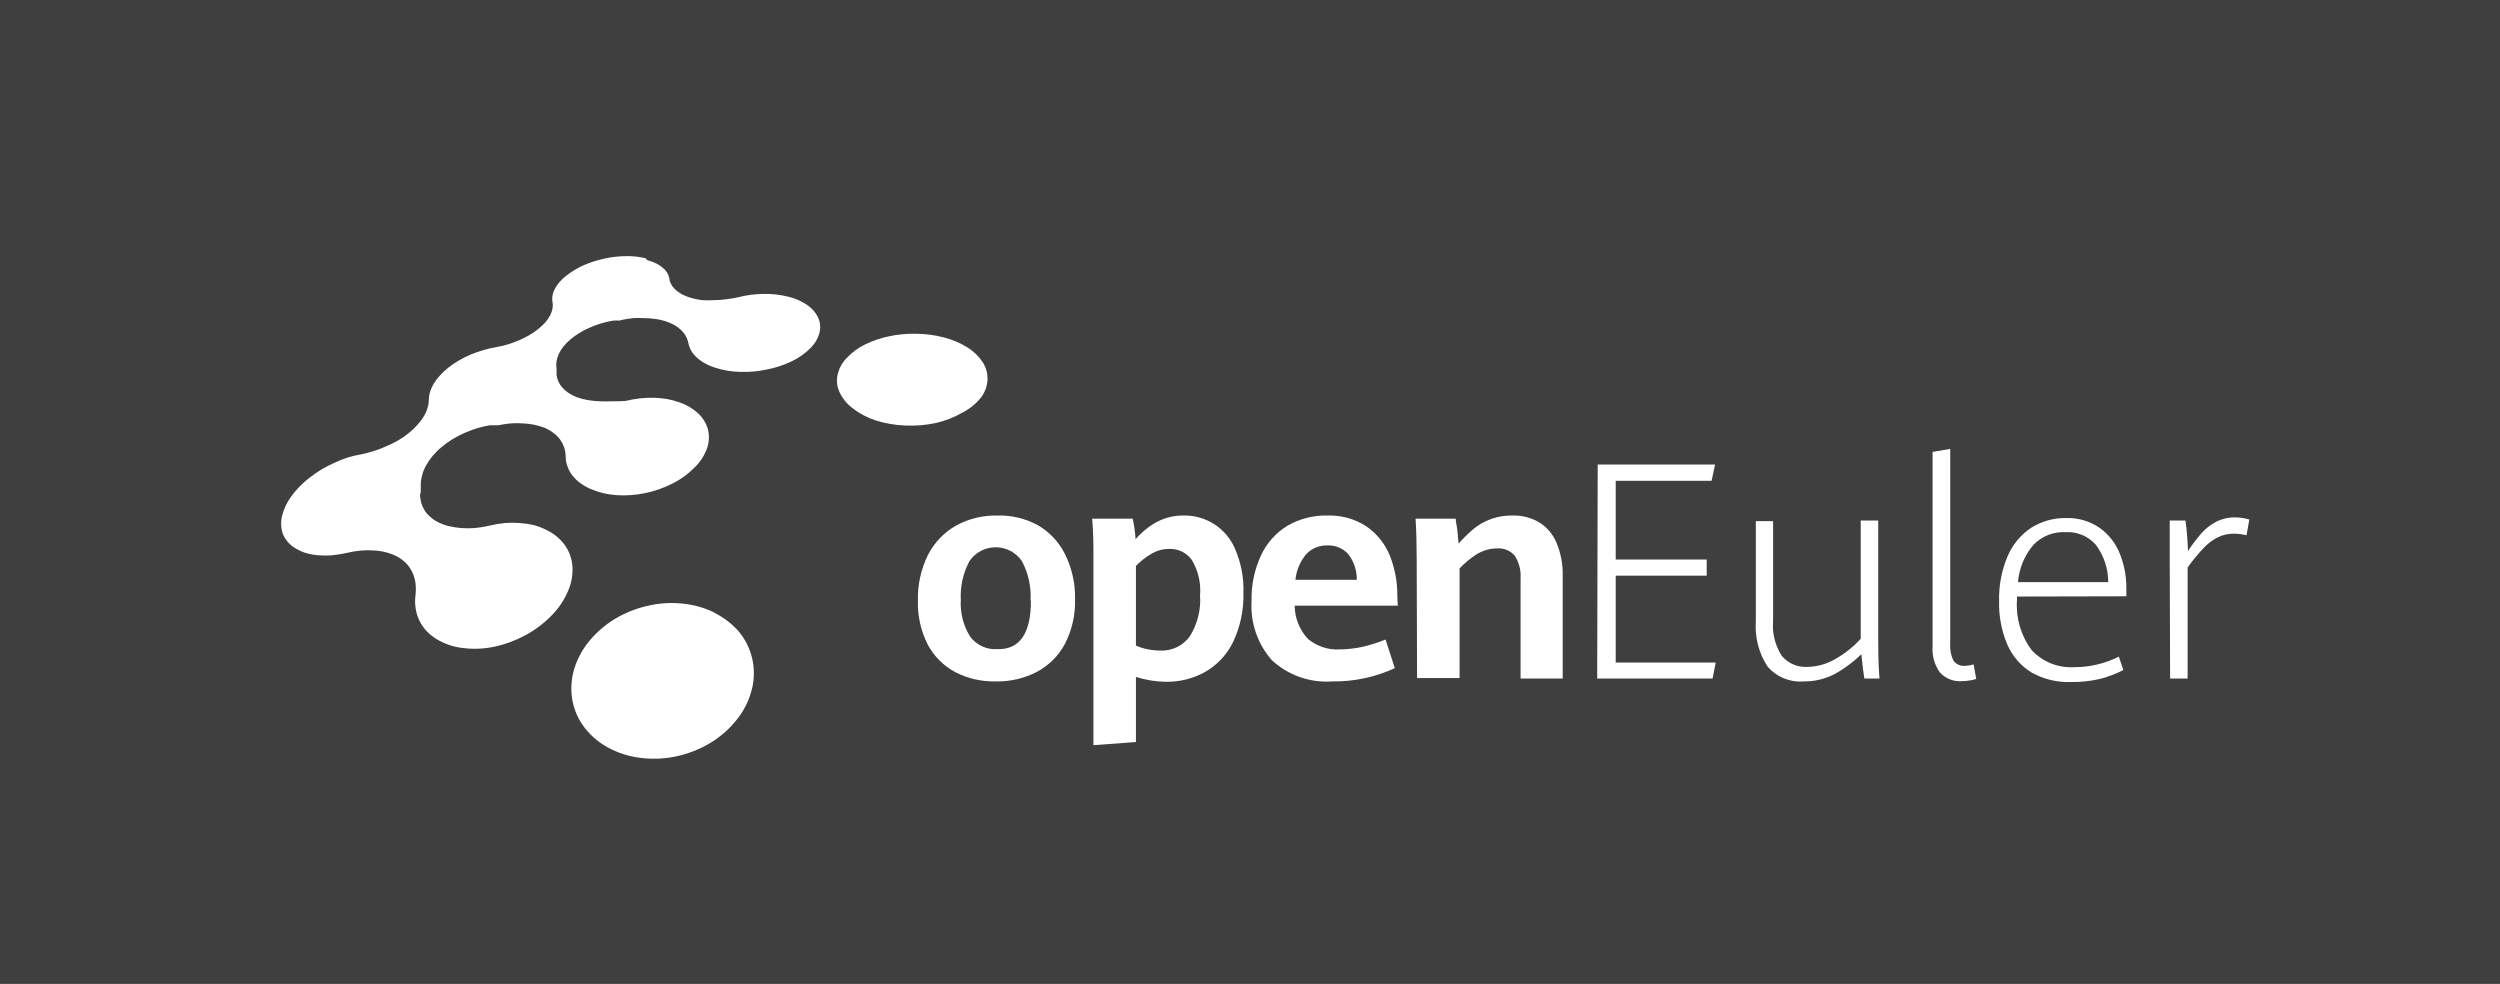
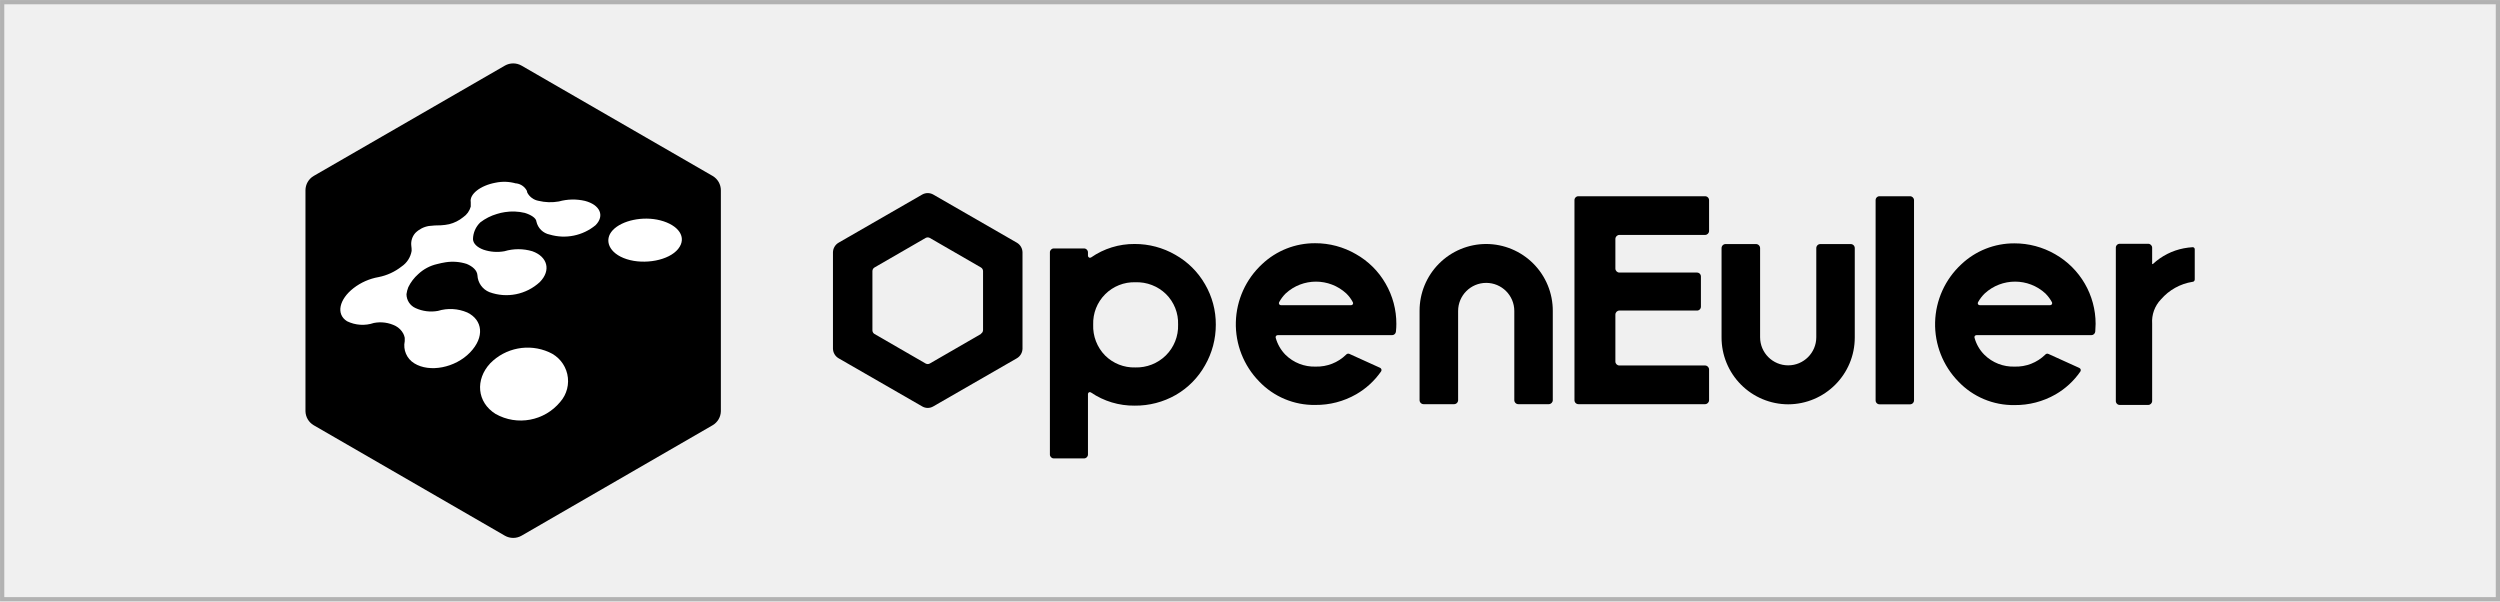
- <svg xmlns="http://www.w3.org/2000/svg" viewBox="0 0 199.99 78.71">
+ <svg xmlns="http://www.w3.org/2000/svg" viewBox="0 0 358.63 86.26">
  <defs>
-     <style>.cls-1{fill:#3f3f3f;}.cls-2{fill:#fff;}</style>
+     <style>.cls-1{fill:none;stroke:#b2b2b2;stroke-miterlimit:10;stroke-width:0.61px;}.cls-2{fill:#fff;}</style>
  </defs>
  <g id="图层_2" data-name="图层 2">
-     <g id="Layer_1" data-name="Layer 1">
-       <rect class="cls-1" width="199.99" height="78.71" />
-       <path class="cls-2" d="M76.44,53.78a5.36,5.36,0,0,1-2.21-2.19,7.26,7.26,0,0,1-.8-3.54,7.83,7.83,0,0,1,.8-3.65,5.65,5.65,0,0,1,2.24-2.35,6.56,6.56,0,0,1,3.3-.81A6.42,6.42,0,0,1,83,42a5.51,5.51,0,0,1,2.18,2.3A7.72,7.72,0,0,1,86,47.92a7.41,7.41,0,0,1-.81,3.59,5.46,5.46,0,0,1-2.25,2.24,6.84,6.84,0,0,1-3.28.76A6.74,6.74,0,0,1,76.44,53.78Zm6-5.73a6,6,0,0,0-.69-3.16,2.54,2.54,0,0,0-4.2,0,5.94,5.94,0,0,0-.69,3.1,5,5,0,0,0,.75,2.94,2.5,2.5,0,0,0,2.16,1Q82.47,52,82.47,48.05Z" />
-       <path class="cls-2" d="M87.47,44.64c0-1,0-2-.1-3.15h3.24a9.94,9.94,0,0,1,.23,1.65,6.12,6.12,0,0,1,1.71-1.39,4.47,4.47,0,0,1,2.13-.51,4.38,4.38,0,0,1,4.12,2.67,8.12,8.12,0,0,1,.67,3.5,8.7,8.7,0,0,1-.8,3.89,5.54,5.54,0,0,1-2.21,2.42,6.21,6.21,0,0,1-3.21.82,8.2,8.2,0,0,1-2.38-.39v5.21l-3.4.25Zm7.7,6.28a5.47,5.47,0,0,0,.83-3.3,4.74,4.74,0,0,0-.66-2.83,2.12,2.12,0,0,0-1.78-.88,2.78,2.78,0,0,0-1.4.36,5.93,5.93,0,0,0-1.29,1v6.37a3.66,3.66,0,0,0,.9.29,4.6,4.6,0,0,0,1,.11A2.76,2.76,0,0,0,95.17,50.92Z" />
-       <path class="cls-2" d="M111.82,48.45h-8.25a3.93,3.93,0,0,0,1.07,2.67,3.63,3.63,0,0,0,2.52.83,8.68,8.68,0,0,0,1.85-.21,12.57,12.57,0,0,0,1.83-.58l.74,2.29a11.55,11.55,0,0,1-5,1.06,6.44,6.44,0,0,1-4.82-1.68,6.55,6.55,0,0,1-1.64-4.76,8.18,8.18,0,0,1,.77-3.67A5.46,5.46,0,0,1,103,42.05a6.1,6.1,0,0,1,3.17-.81,5.4,5.4,0,0,1,3.14.87,5.24,5.24,0,0,1,1.87,2.33,8.51,8.51,0,0,1,.6,3.25Zm-3.28-2.07a3.3,3.3,0,0,0-.69-2.06,2.14,2.14,0,0,0-1.66-.69,2.25,2.25,0,0,0-1.68.68,3.75,3.75,0,0,0-.88,2.07Z" />
-       <path class="cls-2" d="M113.33,44.73q0-1.78-.09-3.24h3.21c0,.26.1.59.14,1s.07.73.09,1a11.14,11.14,0,0,1,1.15-1.14A4.76,4.76,0,0,1,121,41.24a4,4,0,0,1,2.14.55,3.51,3.51,0,0,1,1.38,1.64,6.48,6.48,0,0,1,.49,2.64v8.21h-3.37v-8a3,3,0,0,0-.46-1.82,1.69,1.69,0,0,0-1.4-.59,3.16,3.16,0,0,0-1.59.43,7.08,7.08,0,0,0-1.43,1.17v8.77h-3.4Z" />
-       <path class="cls-2" d="M127.81,37.16h9.39l-.28,1.3h-7.67v6.3h7.28v1.29h-7.28V53h8L137,54.28h-9.23Z" />
-       <path class="cls-2" d="M141.39,53.31a5.85,5.85,0,0,1-.93-3.62v-8h1.38v8a4.44,4.44,0,0,0,.7,2.78,2.46,2.46,0,0,0,2,.88,4.54,4.54,0,0,0,2.31-.65,8.23,8.23,0,0,0,2-1.6V41.64h1.4v9.45c0,.88,0,1.94.1,3.19h-1.21c-.06-.31-.14-1-.24-1.94a10.2,10.2,0,0,1-2.13,1.58,5.27,5.27,0,0,1-2.5.59A3.42,3.42,0,0,1,141.39,53.31Z" />
-       <path class="cls-2" d="M155.19,53.8a3.14,3.14,0,0,1-.59-2.09V36.15l1.41-.24V51.49a2.71,2.71,0,0,0,.26,1.37,1.07,1.07,0,0,0,1,.4,2.24,2.24,0,0,0,.61-.11l.21,1.16a2.44,2.44,0,0,1-.56.13,4.26,4.26,0,0,1-.58.05A2.15,2.15,0,0,1,155.19,53.8Z" />
-       <path class="cls-2" d="M161.35,47.72V48a6,6,0,0,0,1.17,4,4.27,4.27,0,0,0,3.41,1.37,7.84,7.84,0,0,0,1.87-.22,8.16,8.16,0,0,0,1.7-.62l.36,1.07a8.72,8.72,0,0,1-1.87.71,9.59,9.59,0,0,1-2.34.25,6,6,0,0,1-3.13-.76,4.93,4.93,0,0,1-1.94-2.23,8.38,8.38,0,0,1-.66-3.48,8.65,8.65,0,0,1,.67-3.57,5.19,5.19,0,0,1,1.88-2.29,5.1,5.1,0,0,1,2.81-.79,4.48,4.48,0,0,1,2.7.8,4.61,4.61,0,0,1,1.6,2.06A7.26,7.26,0,0,1,170.1,47v.7Zm1.33-4.15a5.25,5.25,0,0,0-1.25,3h7.22a5,5,0,0,0-1-3,3,3,0,0,0-2.42-1A3.33,3.33,0,0,0,162.68,43.57Z" />
-       <path class="cls-2" d="M173.57,44.86q0-.72,0-1.59c0-.57,0-1,0-1.13l0-.5h1.26c.05.34.09.75.13,1.22s.06.88.07,1.22a13.87,13.87,0,0,1,1.1-1.45,4.13,4.13,0,0,1,1.15-.89,3.2,3.2,0,0,1,1.51-.35,4,4,0,0,1,1.15.17l-.23,1.26a4.11,4.11,0,0,0-1-.13,2.84,2.84,0,0,0-1.31.3,4.12,4.12,0,0,0-1.14.87A13.8,13.8,0,0,0,175,45.4v8.88h-1.4Z" />
-       <path class="cls-2" d="M51.67,20.67a5.83,5.83,0,0,0-1.59-.18,8.2,8.2,0,0,0-1.7.19,9.06,9.06,0,0,0-1.65.52,6.9,6.9,0,0,0-1.4.83,4.19,4.19,0,0,0-.57.53,2.89,2.89,0,0,0-.37.54,1.67,1.67,0,0,0-.19.54,1.3,1.3,0,0,0,0,.52h0a1.46,1.46,0,0,1,0,.51,1.91,1.91,0,0,1-.18.54,4.08,4.08,0,0,1-.37.55,5,5,0,0,1-.57.54,5.41,5.41,0,0,1-.72.5,9.19,9.19,0,0,1-.83.42q-.43.18-.9.33c-.31.09-.63.17-1,.23h0a8.24,8.24,0,0,0-1,.24,9.94,9.94,0,0,0-1,.35,8.6,8.6,0,0,0-.91.46,8,8,0,0,0-.83.56,5.54,5.54,0,0,0-.7.65,4.1,4.1,0,0,0-.5.66,3.36,3.36,0,0,0-.3.68,2.48,2.48,0,0,0-.09.65,2,2,0,0,1-.11.63,2.65,2.65,0,0,1-.29.65,4.17,4.17,0,0,1-.49.66,6.06,6.06,0,0,1-.68.65,7.34,7.34,0,0,1-.86.6,8.67,8.67,0,0,1-1,.49,7.35,7.35,0,0,1-1,.38,9.3,9.3,0,0,1-1,.26h0a8.61,8.61,0,0,0-1.09.26A9,9,0,0,0,26.8,37a10.56,10.56,0,0,0-1.06.54,9.86,9.86,0,0,0-1,.69,7.5,7.5,0,0,0-1.45,1.49,4.52,4.52,0,0,0-.73,1.55,2.62,2.62,0,0,0,.07,1.45,2.42,2.42,0,0,0,1,1.14,3.78,3.78,0,0,0,.84.38,5.21,5.21,0,0,0,1,.18,6.73,6.73,0,0,0,1.1,0,9.5,9.5,0,0,0,1.17-.19l0,0a7.88,7.88,0,0,1,1.15-.19,6.65,6.65,0,0,1,1.09,0,4.45,4.45,0,0,1,1,.17,4.06,4.06,0,0,1,.88.36,3.21,3.21,0,0,1,.69.55,3,3,0,0,1,.46.71,3.07,3.07,0,0,1,.23.83,4.15,4.15,0,0,1,0,.93l0,0a3.74,3.74,0,0,0,0,1,3.43,3.43,0,0,0,.26.95,3.38,3.38,0,0,0,.54.85,3.94,3.94,0,0,0,.84.71,5.24,5.24,0,0,0,2.15.74,7.51,7.51,0,0,0,2.53-.11A9.08,9.08,0,0,0,42,50.83a8.56,8.56,0,0,0,2.15-1.62,6.21,6.21,0,0,0,1.32-2,4.24,4.24,0,0,0,.32-1.94,3.36,3.36,0,0,0-.61-1.67,3.9,3.9,0,0,0-1.46-1.2,5.27,5.27,0,0,0-1-.39,7.12,7.12,0,0,0-1.14-.17,8,8,0,0,0-1.2,0,8.41,8.41,0,0,0-1.22.21l0,0a8.37,8.37,0,0,1-1.17.19,7.08,7.08,0,0,1-1.12,0,6.4,6.4,0,0,1-1-.16,4.11,4.11,0,0,1-.89-.34,2.7,2.7,0,0,1-.6-.43,2,2,0,0,1-.43-.51,2.41,2.41,0,0,1-.26-.59,3.19,3.19,0,0,1-.09-.64,1.66,1.66,0,0,0,.06-.21c0-.07,0-.14,0-.21s0-.14,0-.21,0-.14,0-.21l0,0a3.3,3.3,0,0,1,.44-1.52,4.9,4.9,0,0,1,.51-.74,5.24,5.24,0,0,1,.71-.7,6.61,6.61,0,0,1,.85-.62,9.49,9.49,0,0,1,.95-.5c.32-.14.66-.27,1-.38a10,10,0,0,1,1.05-.25h0l.17,0,.17,0,.17,0,.18,0a8.62,8.62,0,0,1,1-.15,7.6,7.6,0,0,1,1,0,6.56,6.56,0,0,1,.89.11,5.41,5.41,0,0,1,.81.24,3.23,3.23,0,0,1,.71.41,2.38,2.38,0,0,1,.53.52,2.71,2.71,0,0,1,.33.63,2.47,2.47,0,0,1,.12.72l0,0a2.21,2.21,0,0,0,.13.76,2.5,2.5,0,0,0,.36.71,3.08,3.08,0,0,0,.62.63,4.53,4.53,0,0,0,.87.51,6.29,6.29,0,0,0,2.07.5,8.52,8.52,0,0,0,2.3-.16,8.7,8.7,0,0,0,2.2-.77,6.51,6.51,0,0,0,1.77-1.29,4,4,0,0,0,1-1.56,2.63,2.63,0,0,0,.06-1.49,2.74,2.74,0,0,0-.77-1.26,4.07,4.07,0,0,0-1.5-.89,5.89,5.89,0,0,0-1-.27,7.75,7.75,0,0,0-1.09-.1,8.17,8.17,0,0,0-1.1.05,9.89,9.89,0,0,0-1.11.2l0,0A9.83,9.83,0,0,1,49,32.1a9.16,9.16,0,0,1-1,0,6.13,6.13,0,0,1-1-.1,4.62,4.62,0,0,1-.87-.23,3.4,3.4,0,0,1-.66-.34,2.49,2.49,0,0,1-.48-.42,1.88,1.88,0,0,1-.32-.49,1.67,1.67,0,0,1-.15-.54,2.17,2.17,0,0,0,0-.36s0-.07,0-.11h0a2.08,2.08,0,0,1,0-.61,2.32,2.32,0,0,1,.19-.6,2.75,2.75,0,0,1,.38-.6,3.84,3.84,0,0,1,.57-.57,4.66,4.66,0,0,1,.72-.51,5.26,5.26,0,0,1,.82-.42,6.27,6.27,0,0,1,.89-.33,7.73,7.73,0,0,1,1-.23h0l.17,0,.16,0,.17,0,.16-.05c.3-.06.6-.11.9-.14a6.7,6.7,0,0,1,.89,0,6,6,0,0,1,.85.06,4.11,4.11,0,0,1,.79.17,3.71,3.71,0,0,1,.73.3,2.6,2.6,0,0,1,.55.4,2,2,0,0,1,.39.49,1.8,1.8,0,0,1,.21.56l0,0a2.19,2.19,0,0,0,.21.59,2.27,2.27,0,0,0,.44.55,3.43,3.43,0,0,0,.65.48,4.38,4.38,0,0,0,.87.37,7,7,0,0,0,2,.33,8.82,8.82,0,0,0,2.11-.19,8,8,0,0,0,2-.66,5.45,5.45,0,0,0,1.5-1.06,2.65,2.65,0,0,0,.72-1.25,1.83,1.83,0,0,0-.11-1.18,2.52,2.52,0,0,0-.86-1,4.63,4.63,0,0,0-1.5-.67,7.87,7.87,0,0,0-1-.18,6.9,6.9,0,0,0-1-.05,8.91,8.91,0,0,0-1,.07,8.36,8.36,0,0,0-1,.19l0,0c-.32.07-.64.13-1,.17a6.29,6.29,0,0,1-1,.07,7.08,7.08,0,0,1-.93,0,5.81,5.81,0,0,1-.85-.17,3.94,3.94,0,0,1-.66-.25,3.17,3.17,0,0,1-.51-.32,2.55,2.55,0,0,1-.36-.38,1.9,1.9,0,0,1-.21-.43,1.39,1.39,0,0,0-.14-.53,1.41,1.41,0,0,0-.36-.46,2.32,2.32,0,0,0-.55-.38,3.66,3.66,0,0,0-.75-.28" />
-       <path class="cls-2" d="M75.53,27a8.87,8.87,0,0,0-2.23-.3,9.14,9.14,0,0,0-2.17.2,8,8,0,0,0-1.92.65,5,5,0,0,0-1.47,1.08A2.76,2.76,0,0,0,67,30a2.17,2.17,0,0,0,.16,1.37,3.36,3.36,0,0,0,1,1.25,6.05,6.05,0,0,0,1.85,1,9.08,9.08,0,0,0,2.38.42,9.7,9.7,0,0,0,2.42-.19A7.59,7.59,0,0,0,77,33a4.51,4.51,0,0,0,1.5-1.23A2.56,2.56,0,0,0,79,30.32a2.42,2.42,0,0,0-.41-1.38,4,4,0,0,0-1.22-1.16A6.61,6.61,0,0,0,75.53,27" />
-       <path class="cls-2" d="M57.14,49a7.36,7.36,0,0,0-2.51-.71,8.24,8.24,0,0,0-2.62.13,9,9,0,0,0-2.49.9,8.2,8.2,0,0,0-2.11,1.65,6.63,6.63,0,0,0-1.35,2.17,5.47,5.47,0,0,0-.34,2.34,5.13,5.13,0,0,0,.72,2.26,5.79,5.79,0,0,0,1.84,1.85,7.09,7.09,0,0,0,2.7,1,8.54,8.54,0,0,0,3-.06,9,9,0,0,0,2.83-1.09,7.93,7.93,0,0,0,2.23-2A6.28,6.28,0,0,0,60.18,55a5.22,5.22,0,0,0-1.08-4.48,6.28,6.28,0,0,0-2-1.52" />
+     <g id="图层_1-2" data-name="图层 1">
+       <rect class="cls-1" x="0.31" y="0.31" width="358.02" height="85.65" />
+       <path d="M72.43,9.41,45,25.24a2.39,2.39,0,0,0-1.18,2.06V59A2.39,2.39,0,0,0,45,61L72.43,76.85a2.41,2.41,0,0,0,2.38,0L102.23,61A2.39,2.39,0,0,0,103.41,59V27.3a2.39,2.39,0,0,0-1.18-2.06L74.81,9.41A2.41,2.41,0,0,0,72.43,9.41Z" />
+       <path class="cls-2" d="M94.72,31.61c-2.49-.64-5.48,0-6.81,1.4s-.57,3.35,2,4.17,6.06.18,7.38-1.48S97.33,32.28,94.72,31.61Z" />
+       <path class="cls-2" d="M78.74,50.51a7.53,7.53,0,0,0-8.42,1.61c-2.16,2.32-1.92,5.58.77,7.26a7.35,7.35,0,0,0,9.28-1.73A4.52,4.52,0,0,0,78.74,50.51Z" />
+       <path class="cls-2" d="M83.92,28.82a7.57,7.57,0,0,0-3.75.08,7.07,7.07,0,0,1-2.91-.09,2.27,2.27,0,0,1-1.62-1.18,1.22,1.22,0,0,0-.06-.26s0,0,0,0h0a2,2,0,0,0-1.49-1.06H74a6.1,6.1,0,0,0-2.92-.1c-2.17.4-3.76,1.65-3.55,2.79a5.1,5.1,0,0,1,0,.64,2.7,2.7,0,0,1-1.09,1.52,5.11,5.11,0,0,1-2,1,7.29,7.29,0,0,1-1.2.16,13.86,13.86,0,0,0-1.72.1,3.56,3.56,0,0,0-1.94,1A2.34,2.34,0,0,0,59,35.23a4.66,4.66,0,0,1,.05.76h0a3.36,3.36,0,0,1-1.44,2.24,7.76,7.76,0,0,1-3.31,1.52h0a8.19,8.19,0,0,0-3.58,1.58c-2.07,1.61-2.55,3.74-.94,4.75a5.05,5.05,0,0,0,3.85.25,4.85,4.85,0,0,1,3.14.44,2.68,2.68,0,0,1,1.09,1.1,2.31,2.31,0,0,1,.2.59,2.73,2.73,0,0,1,0,.48h0a3,3,0,0,0,1.37,3.18c2.19,1.36,5.87.65,8-1.56s1.81-4.66-.39-5.73a6.11,6.11,0,0,0-4.22-.23,5.4,5.4,0,0,1-3.2-.4,2.19,2.19,0,0,1-1.31-2,4.3,4.3,0,0,1,.26-1A6,6,0,0,1,60,39.32a5.81,5.81,0,0,1,2.71-1.44,12.25,12.25,0,0,1,1.24-.26,6.58,6.58,0,0,1,3,.24c.86.36,1.49.92,1.54,1.63a2.74,2.74,0,0,0,1.72,2.42,7.06,7.06,0,0,0,7.23-1.45c1.65-1.68,1.1-3.65-1.08-4.42a7,7,0,0,0-4,0,6,6,0,0,1-3-.22c-.9-.33-1.48-.87-1.51-1.51A3.42,3.42,0,0,1,68.9,31.9a7.27,7.27,0,0,1,2.39-1.21,7.45,7.45,0,0,1,1.13-.26,7.34,7.34,0,0,1,2.86.11c.86.26,1.64.73,1.67,1.25a2.44,2.44,0,0,0,1.91,1.86,7.15,7.15,0,0,0,6.58-1.35C86.79,30.92,86.05,29.38,83.92,28.82Z" />
+       <path d="M269.66,28.15H274a.57.57,0,0,1,.57.56v28.7A.57.57,0,0,1,274,58h-4.38a.56.56,0,0,1-.56-.57V28.71A.56.56,0,0,1,269.66,28.15Z" />
+       <path d="M245.17,33.14V28.72a.57.57,0,0,0-.57-.57H226.43a.56.56,0,0,0-.57.57V57.41a.57.57,0,0,0,.57.57H244.6a.58.58,0,0,0,.57-.57V53a.58.58,0,0,0-.57-.57H232.3a.57.57,0,0,1-.57-.57V45.12a.58.58,0,0,1,.57-.57h11.08A.56.56,0,0,0,244,44V39.67a.56.56,0,0,0-.57-.57H232.3a.58.58,0,0,1-.57-.57V34.27a.58.58,0,0,1,.57-.57h12.3A.57.57,0,0,0,245.17,33.14Z" />
+       <path d="M313.27,35.62a9,9,0,0,0-4.42,2.24.07.07,0,0,1-.12,0V35.53a.57.57,0,0,0-.57-.56h-4.07a.56.56,0,0,0-.57.56v22a.56.56,0,0,0,.57.56h4.07a.57.57,0,0,0,.57-.56v-5.4c0-.27,0-4.34,0-5.7A4.58,4.58,0,0,1,310,42.94a7.54,7.54,0,0,1,4.51-2.51c.11,0,.33-.07.33-.36V35.75a.29.29,0,0,0-.3-.29A10.52,10.52,0,0,0,313.27,35.62Z" />
+       <path d="M172.87,40.79a11.29,11.29,0,0,0-4.27-4.24A11.59,11.59,0,0,0,162.76,35a10.81,10.81,0,0,0-6.24,1.93.29.29,0,0,1-.45-.24V36.2a.56.56,0,0,0-.56-.56h-4.34a.56.56,0,0,0-.56.56v29a.56.56,0,0,0,.56.56h4.34a.56.56,0,0,0,.56-.56V56.52a.27.27,0,0,1,.43-.22,10.92,10.92,0,0,0,6.28,1.89,11.62,11.62,0,0,0,5.88-1.53,11.21,11.21,0,0,0,4.2-4.25,11.63,11.63,0,0,0,1.55-5.84A11.37,11.37,0,0,0,172.87,40.79ZM167.23,51a6,6,0,0,1-4.37,1.71A5.89,5.89,0,0,1,158.53,51a6,6,0,0,1-1.71-4.44,5.88,5.88,0,0,1,6.06-6.07,6,6,0,0,1,4.38,1.69A5.87,5.87,0,0,1,169,46.56,5.94,5.94,0,0,1,167.23,51Z" />
+       <path d="M193.1,50.88a6,6,0,0,1-4.36,1.71,5.89,5.89,0,0,1-4.33-1.69A5.58,5.58,0,0,1,183,48.45a.29.29,0,0,1,.28-.37h16.41a.56.56,0,0,0,.56-.52,9.82,9.82,0,0,0,.06-1.09,11.47,11.47,0,0,0-1.54-5.78,11.29,11.29,0,0,0-4.27-4.24,11.59,11.59,0,0,0-5.84-1.56,11,11,0,0,0-7.61,3,11.74,11.74,0,0,0-.43,16.82,10.88,10.88,0,0,0,8.06,3.38,11.55,11.55,0,0,0,5.87-1.53,11.1,11.1,0,0,0,3.57-3.28.35.35,0,0,0-.15-.52l-4.41-2A.4.4,0,0,0,193.1,50.88Zm-8.67-8.78a6.42,6.42,0,0,1,8.7,0,4.93,4.93,0,0,1,.94,1.26.28.28,0,0,1-.25.42H183.74a.29.29,0,0,1-.25-.42A5.34,5.34,0,0,1,184.43,42.1Z" />
+       <path d="M213.2,35a9.57,9.57,0,0,0-9.56,9.6V57.4a.58.58,0,0,0,.58.58h4.37a.58.58,0,0,0,.58-.58V44.61a4,4,0,1,1,8.06,0V57.4a.58.58,0,0,0,.58.58h4.37a.58.58,0,0,0,.57-.58V44.61A9.57,9.57,0,0,0,213.2,35Z" />
+       <path d="M256.52,58a9.58,9.58,0,0,0,9.55-9.6V35.59a.58.58,0,0,0-.58-.58h-4.36a.58.58,0,0,0-.58.58V48.38a4,4,0,1,1-8.06,0V35.59a.59.59,0,0,0-.59-.58h-4.35a.58.58,0,0,0-.59.58V48.38A9.58,9.58,0,0,0,256.52,58Z" />
+       <path d="M132.29,27.91l-12,6.91a1.63,1.63,0,0,0-.8,1.39V50a1.63,1.63,0,0,0,.8,1.39l12,6.91a1.56,1.56,0,0,0,1.59,0l12-6.91a1.63,1.63,0,0,0,.8-1.39V36.21a1.63,1.63,0,0,0-.8-1.39l-12-6.91A1.61,1.61,0,0,0,132.29,27.91Zm8.43,20-7.34,4.24a.62.62,0,0,1-.59,0l-7.34-4.24a.61.61,0,0,1-.3-.51V38.88a.61.61,0,0,1,.3-.51l7.34-4.24a.62.62,0,0,1,.59,0l7.34,4.24a.61.61,0,0,1,.3.51v8.48A.61.61,0,0,1,140.72,47.87Z" />
+       <path d="M293.39,50.88A6,6,0,0,1,289,52.59a5.89,5.89,0,0,1-4.33-1.69,5.47,5.47,0,0,1-1.42-2.45.28.28,0,0,1,.27-.37H300a.57.57,0,0,0,.57-.52c0-.36.05-.72.05-1.09a11.5,11.5,0,0,0-5.8-10,11.65,11.65,0,0,0-5.85-1.56,11,11,0,0,0-7.61,3,11.74,11.74,0,0,0-.43,16.82,10.89,10.89,0,0,0,8.06,3.38,11.62,11.62,0,0,0,5.88-1.53,11,11,0,0,0,3.56-3.28.35.35,0,0,0-.15-.52l-4.41-2A.38.38,0,0,0,293.39,50.88Zm-8.68-8.78a6.43,6.43,0,0,1,8.71,0,5.45,5.45,0,0,1,.94,1.26.29.29,0,0,1-.25.42H284a.28.28,0,0,1-.25-.42A5.3,5.3,0,0,1,284.71,42.1Z" />
    </g>
  </g>
</svg>
